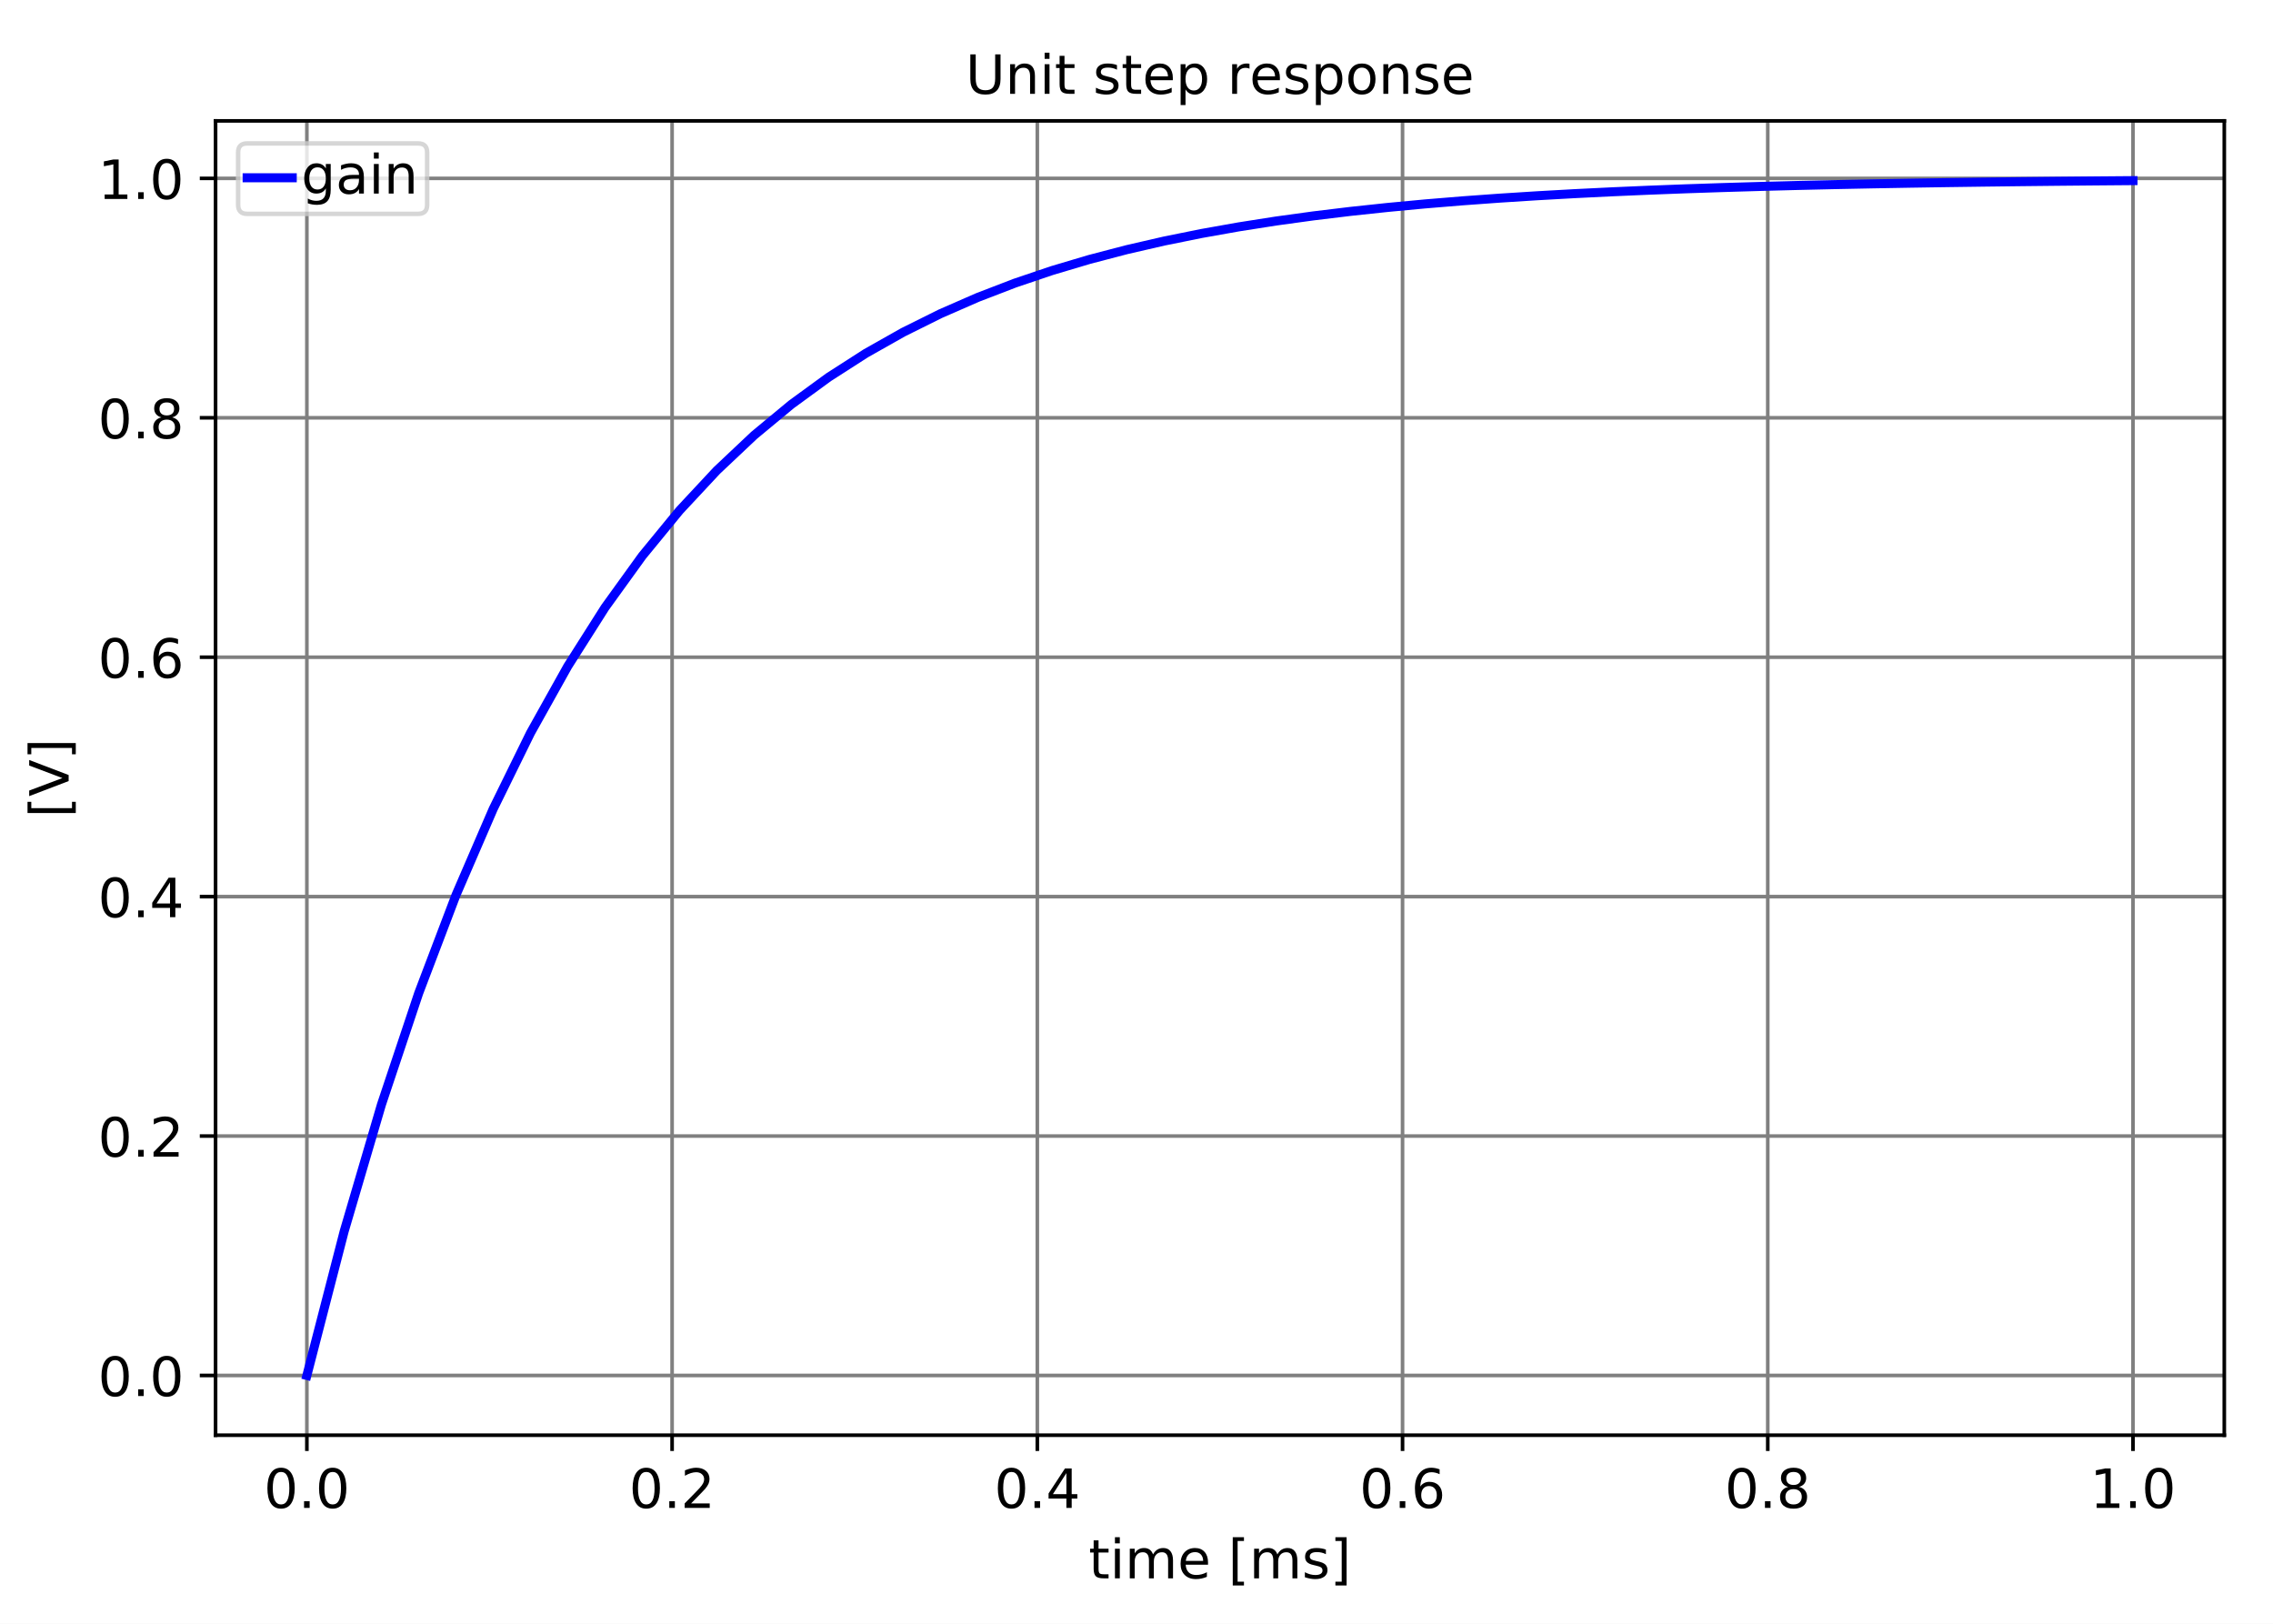
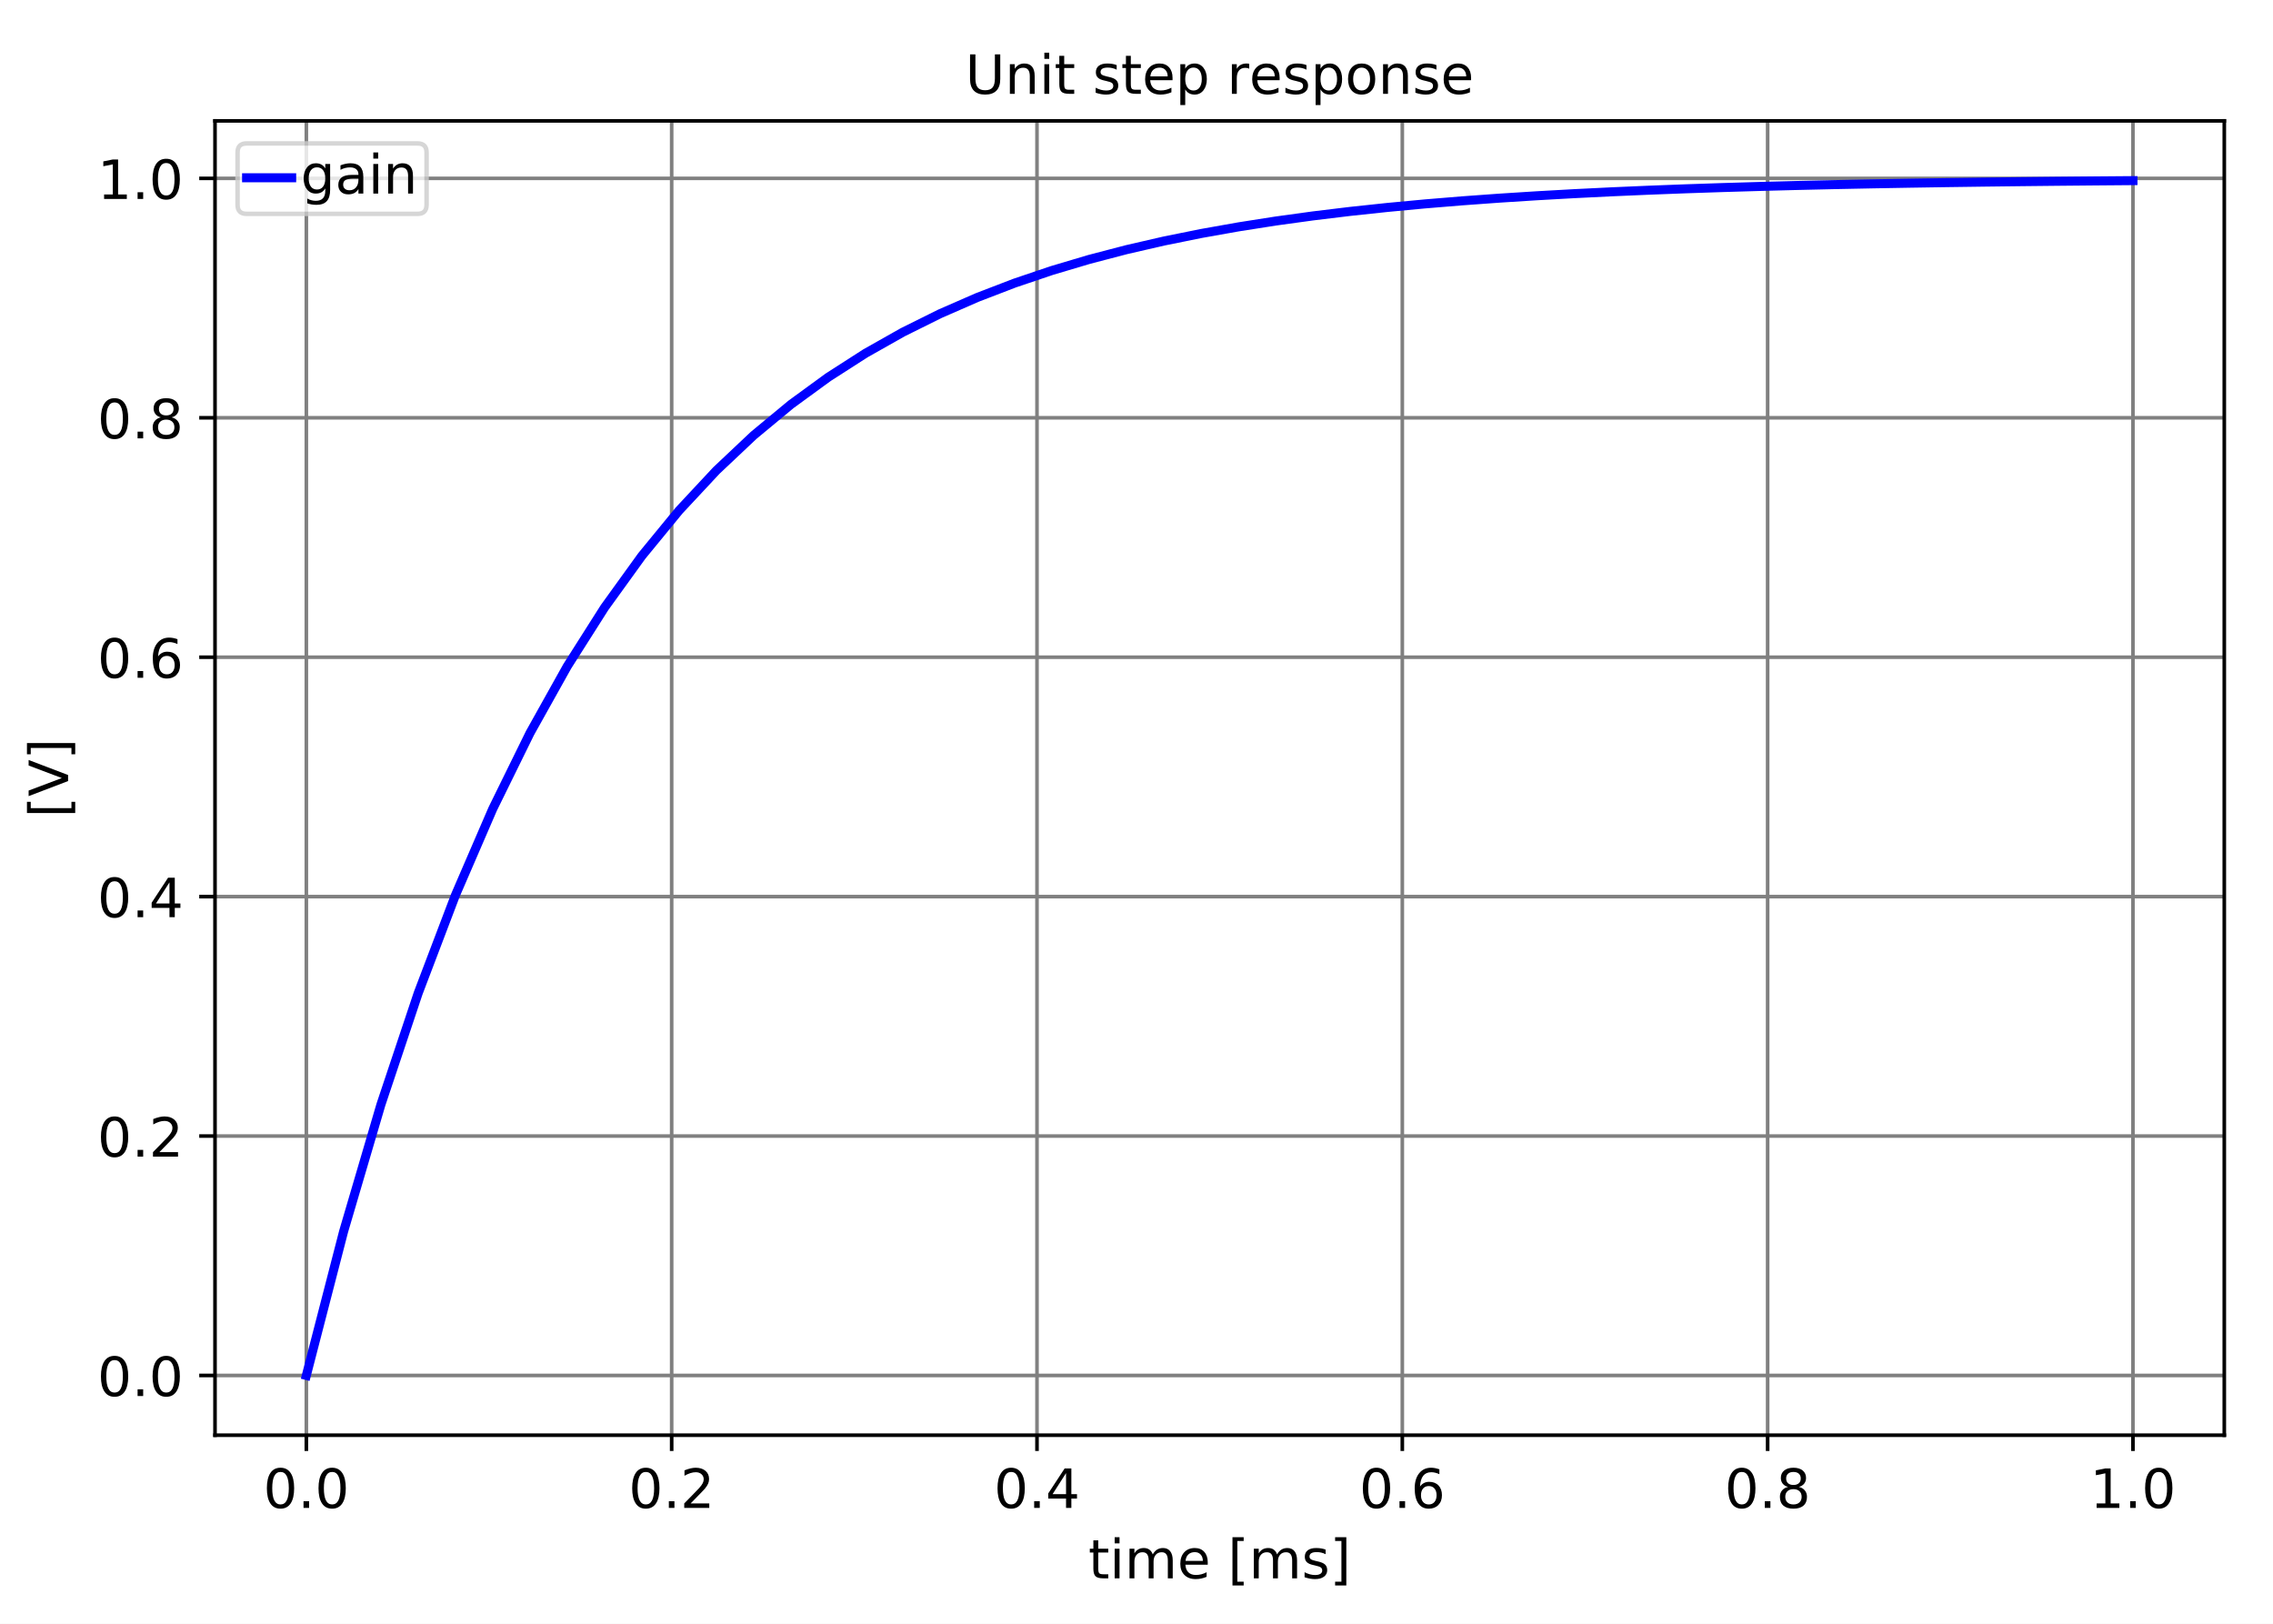
<svg xmlns="http://www.w3.org/2000/svg" xmlns:xlink="http://www.w3.org/1999/xlink" height="360pt" version="1.1" viewBox="0 0 504 360" width="504pt">
  <defs>
    <style type="text/css">
*{stroke-linecap:butt;stroke-linejoin:round;}
  </style>
  </defs>
  <g id="figure_1">
    <g id="patch_1">
      <path d="M 0 360  L 504 360  L 504 0  L 0 0  z " style="fill:#ffffff;" />
    </g>
    <g id="axes_1">
      <g id="patch_2">
-         <path d="M 47.8 318.2  L 493.2 318.2  L 493.2 26.8  L 47.8 26.8  z " style="fill:#ffffff;" />
+         <path d="M 47.675 318.2  L 493.2 318.2  L 493.2 26.8  L 47.675 26.8  z " style="fill:#ffffff;" />
      </g>
      <g id="matplotlib.axis_1">
        <g id="xtick_1">
          <g id="line2d_1">
-             <path clip-path="url(#p0abe7f512f)" d="M 68.045 318.2  L 68.045 26.8  " style="fill:none;stroke:#808080;stroke-linecap:square;stroke-width:0.8;" />
+             <path clip-path="url(#p26f7f54c4f)" d="M 67.926 318.2  L 67.926 26.8  " style="fill:none;stroke:#808080;stroke-linecap:square;stroke-width:0.8;" />
          </g>
          <g id="line2d_2">
            <defs>
-               <path d="M 0 0  L 0 3.5  " id="me49663425c" style="stroke:#000000;stroke-width:0.8;" />
-             </defs>
-             <g>
-               <use style="stroke:#000000;stroke-width:0.8;" x="68.045" xlink:href="#me49663425c" y="318.2" />
+               <path d="M 0 0  L 0 3.5  " id="m2fff93e4f3" style="stroke:#000000;stroke-width:0.8;" />
+             </defs>
+             <g>
+               <use style="stroke:#000000;stroke-width:0.8;" x="67.926" xlink:href="#m2fff93e4f3" y="318.2" />
            </g>
          </g>
          <g id="text_1">
            <defs>
              <path d="M 31.781 66.406  Q 24.172 66.406 20.328 58.906  Q 16.5 51.422 16.5 36.375  Q 16.5 21.391 20.328 13.891  Q 24.172 6.391 31.781 6.391  Q 39.453 6.391 43.281 13.891  Q 47.125 21.391 47.125 36.375  Q 47.125 51.422 43.281 58.906  Q 39.453 66.406 31.781 66.406  z M 31.781 74.219  Q 44.047 74.219 50.516 64.516  Q 56.984 54.828 56.984 36.375  Q 56.984 17.969 50.516 8.266  Q 44.047 -1.422 31.781 -1.422  Q 19.531 -1.422 13.062 8.266  Q 6.594 17.969 6.594 36.375  Q 6.594 54.828 13.062 64.516  Q 19.531 74.219 31.781 74.219  z " id="DejaVuSans-48" />
              <path d="M 10.688 12.406  L 21 12.406  L 21 0  L 10.688 0  z " id="DejaVuSans-46" />
            </defs>
-             <g transform="translate(58.50358 334.3181)scale(0.12 -0.12)">
+             <g transform="translate(58.38426 334.3181)scale(0.12 -0.12)">
              <use xlink:href="#DejaVuSans-48" />
              <use x="63.623" xlink:href="#DejaVuSans-46" />
              <use x="95.41" xlink:href="#DejaVuSans-48" />
            </g>
          </g>
        </g>
        <g id="xtick_2">
          <g id="line2d_3">
-             <path clip-path="url(#p0abe7f512f)" d="M 149.027 318.2  L 149.027 26.8  " style="fill:none;stroke:#808080;stroke-linecap:square;stroke-width:0.8;" />
+             <path clip-path="url(#p26f7f54c4f)" d="M 148.931 318.2  L 148.931 26.8  " style="fill:none;stroke:#808080;stroke-linecap:square;stroke-width:0.8;" />
          </g>
          <g id="line2d_4">
            <g>
-               <use style="stroke:#000000;stroke-width:0.8;" x="149.027" xlink:href="#me49663425c" y="318.2" />
+               <use style="stroke:#000000;stroke-width:0.8;" x="148.931" xlink:href="#m2fff93e4f3" y="318.2" />
            </g>
          </g>
          <g id="text_2">
            <defs>
              <path d="M 19.188 8.297  L 53.609 8.297  L 53.609 0  L 7.328 0  L 7.328 8.297  Q 12.938 14.109 22.625 23.891  Q 32.328 33.688 34.812 36.531  Q 39.547 41.844 41.422 45.531  Q 43.312 49.219 43.312 52.781  Q 43.312 58.594 39.234 62.25  Q 35.156 65.922 28.609 65.922  Q 23.969 65.922 18.812 64.312  Q 13.672 62.703 7.812 59.422  L 7.812 69.391  Q 13.766 71.781 18.938 73  Q 24.125 74.219 28.422 74.219  Q 39.75 74.219 46.484 68.547  Q 53.219 62.891 53.219 53.422  Q 53.219 48.922 51.531 44.891  Q 49.859 40.875 45.406 35.406  Q 44.188 33.984 37.641 27.219  Q 31.109 20.453 19.188 8.297  z " id="DejaVuSans-50" />
            </defs>
-             <g transform="translate(139.4854 334.3181)scale(0.12 -0.12)">
+             <g transform="translate(139.3888 334.3181)scale(0.12 -0.12)">
              <use xlink:href="#DejaVuSans-48" />
              <use x="63.623" xlink:href="#DejaVuSans-46" />
              <use x="95.41" xlink:href="#DejaVuSans-50" />
            </g>
          </g>
        </g>
        <g id="xtick_3">
          <g id="line2d_5">
-             <path clip-path="url(#p0abe7f512f)" d="M 230.009 318.2  L 230.009 26.8  " style="fill:none;stroke:#808080;stroke-linecap:square;stroke-width:0.8;" />
+             <path clip-path="url(#p26f7f54c4f)" d="M 229.935 318.2  L 229.935 26.8  " style="fill:none;stroke:#808080;stroke-linecap:square;stroke-width:0.8;" />
          </g>
          <g id="line2d_6">
            <g>
-               <use style="stroke:#000000;stroke-width:0.8;" x="230.009" xlink:href="#me49663425c" y="318.2" />
+               <use style="stroke:#000000;stroke-width:0.8;" x="229.935" xlink:href="#m2fff93e4f3" y="318.2" />
            </g>
          </g>
          <g id="text_3">
            <defs>
              <path d="M 37.797 64.312  L 12.891 25.391  L 37.797 25.391  z M 35.203 72.906  L 47.609 72.906  L 47.609 25.391  L 58.016 25.391  L 58.016 17.188  L 47.609 17.188  L 47.609 0  L 37.797 0  L 37.797 17.188  L 4.891 17.188  L 4.891 26.703  z " id="DejaVuSans-52" />
            </defs>
-             <g transform="translate(220.4672 334.3181)scale(0.12 -0.12)">
+             <g transform="translate(220.3934 334.3181)scale(0.12 -0.12)">
              <use xlink:href="#DejaVuSans-48" />
              <use x="63.623" xlink:href="#DejaVuSans-46" />
              <use x="95.41" xlink:href="#DejaVuSans-52" />
            </g>
          </g>
        </g>
        <g id="xtick_4">
          <g id="line2d_7">
-             <path clip-path="url(#p0abe7f512f)" d="M 310.991 318.2  L 310.991 26.8  " style="fill:none;stroke:#808080;stroke-linecap:square;stroke-width:0.8;" />
+             <path clip-path="url(#p26f7f54c4f)" d="M 310.94 318.2  L 310.94 26.8  " style="fill:none;stroke:#808080;stroke-linecap:square;stroke-width:0.8;" />
          </g>
          <g id="line2d_8">
            <g>
-               <use style="stroke:#000000;stroke-width:0.8;" x="310.991" xlink:href="#me49663425c" y="318.2" />
+               <use style="stroke:#000000;stroke-width:0.8;" x="310.94" xlink:href="#m2fff93e4f3" y="318.2" />
            </g>
          </g>
          <g id="text_4">
            <defs>
              <path d="M 33.016 40.375  Q 26.375 40.375 22.484 35.828  Q 18.609 31.297 18.609 23.391  Q 18.609 15.531 22.484 10.953  Q 26.375 6.391 33.016 6.391  Q 39.656 6.391 43.531 10.953  Q 47.406 15.531 47.406 23.391  Q 47.406 31.297 43.531 35.828  Q 39.656 40.375 33.016 40.375  z M 52.594 71.297  L 52.594 62.312  Q 48.875 64.062 45.094 64.984  Q 41.312 65.922 37.594 65.922  Q 27.828 65.922 22.672 59.328  Q 17.531 52.734 16.797 39.406  Q 19.672 43.656 24.016 45.922  Q 28.375 48.188 33.594 48.188  Q 44.578 48.188 50.953 41.516  Q 57.328 34.859 57.328 23.391  Q 57.328 12.156 50.688 5.359  Q 44.047 -1.422 33.016 -1.422  Q 20.359 -1.422 13.672 8.266  Q 6.984 17.969 6.984 36.375  Q 6.984 53.656 15.188 63.938  Q 23.391 74.219 37.203 74.219  Q 40.922 74.219 44.703 73.484  Q 48.484 72.75 52.594 71.297  z " id="DejaVuSans-54" />
            </defs>
-             <g transform="translate(301.449 334.3181)scale(0.12 -0.12)">
+             <g transform="translate(301.3979 334.3181)scale(0.12 -0.12)">
              <use xlink:href="#DejaVuSans-48" />
              <use x="63.623" xlink:href="#DejaVuSans-46" />
              <use x="95.41" xlink:href="#DejaVuSans-54" />
            </g>
          </g>
        </g>
        <g id="xtick_5">
          <g id="line2d_9">
-             <path clip-path="url(#p0abe7f512f)" d="M 391.973 318.2  L 391.973 26.8  " style="fill:none;stroke:#808080;stroke-linecap:square;stroke-width:0.8;" />
+             <path clip-path="url(#p26f7f54c4f)" d="M 391.944 318.2  L 391.944 26.8  " style="fill:none;stroke:#808080;stroke-linecap:square;stroke-width:0.8;" />
          </g>
          <g id="line2d_10">
            <g>
-               <use style="stroke:#000000;stroke-width:0.8;" x="391.973" xlink:href="#me49663425c" y="318.2" />
+               <use style="stroke:#000000;stroke-width:0.8;" x="391.944" xlink:href="#m2fff93e4f3" y="318.2" />
            </g>
          </g>
          <g id="text_5">
            <defs>
              <path d="M 31.781 34.625  Q 24.75 34.625 20.719 30.859  Q 16.703 27.094 16.703 20.516  Q 16.703 13.922 20.719 10.156  Q 24.75 6.391 31.781 6.391  Q 38.812 6.391 42.859 10.172  Q 46.922 13.969 46.922 20.516  Q 46.922 27.094 42.891 30.859  Q 38.875 34.625 31.781 34.625  z M 21.922 38.812  Q 15.578 40.375 12.031 44.719  Q 8.5 49.078 8.5 55.328  Q 8.5 64.062 14.719 69.141  Q 20.953 74.219 31.781 74.219  Q 42.672 74.219 48.875 69.141  Q 55.078 64.062 55.078 55.328  Q 55.078 49.078 51.531 44.719  Q 48 40.375 41.703 38.812  Q 48.828 37.156 52.797 32.312  Q 56.781 27.484 56.781 20.516  Q 56.781 9.906 50.312 4.234  Q 43.844 -1.422 31.781 -1.422  Q 19.734 -1.422 13.25 4.234  Q 6.781 9.906 6.781 20.516  Q 6.781 27.484 10.781 32.312  Q 14.797 37.156 21.922 38.812  z M 18.312 54.391  Q 18.312 48.734 21.844 45.562  Q 25.391 42.391 31.781 42.391  Q 38.141 42.391 41.719 45.562  Q 45.312 48.734 45.312 54.391  Q 45.312 60.062 41.719 63.234  Q 38.141 66.406 31.781 66.406  Q 25.391 66.406 21.844 63.234  Q 18.312 60.062 18.312 54.391  z " id="DejaVuSans-56" />
            </defs>
-             <g transform="translate(382.4309 334.3181)scale(0.12 -0.12)">
+             <g transform="translate(382.4024 334.3181)scale(0.12 -0.12)">
              <use xlink:href="#DejaVuSans-48" />
              <use x="63.623" xlink:href="#DejaVuSans-46" />
              <use x="95.41" xlink:href="#DejaVuSans-56" />
            </g>
          </g>
        </g>
        <g id="xtick_6">
          <g id="line2d_11">
-             <path clip-path="url(#p0abe7f512f)" d="M 472.955 318.2  L 472.955 26.8  " style="fill:none;stroke:#808080;stroke-linecap:square;stroke-width:0.8;" />
+             <path clip-path="url(#p26f7f54c4f)" d="M 472.949 318.2  L 472.949 26.8  " style="fill:none;stroke:#808080;stroke-linecap:square;stroke-width:0.8;" />
          </g>
          <g id="line2d_12">
            <g>
-               <use style="stroke:#000000;stroke-width:0.8;" x="472.955" xlink:href="#me49663425c" y="318.2" />
+               <use style="stroke:#000000;stroke-width:0.8;" x="472.949" xlink:href="#m2fff93e4f3" y="318.2" />
            </g>
          </g>
          <g id="text_6">
            <defs>
              <path d="M 12.406 8.297  L 28.516 8.297  L 28.516 63.922  L 10.984 60.406  L 10.984 69.391  L 28.422 72.906  L 38.281 72.906  L 38.281 8.297  L 54.391 8.297  L 54.391 0  L 12.406 0  z " id="DejaVuSans-49" />
            </defs>
-             <g transform="translate(463.4127 334.3181)scale(0.12 -0.12)">
+             <g transform="translate(463.407 334.3181)scale(0.12 -0.12)">
              <use xlink:href="#DejaVuSans-49" />
              <use x="63.623" xlink:href="#DejaVuSans-46" />
              <use x="95.41" xlink:href="#DejaVuSans-48" />
            </g>
          </g>
        </g>
        <g id="text_7">
          <defs>
            <path d="M 18.312 70.219  L 18.312 54.688  L 36.812 54.688  L 36.812 47.703  L 18.312 47.703  L 18.312 18.016  Q 18.312 11.328 20.141 9.422  Q 21.969 7.516 27.594 7.516  L 36.812 7.516  L 36.812 0  L 27.594 0  Q 17.188 0 13.234 3.875  Q 9.281 7.766 9.281 18.016  L 9.281 47.703  L 2.688 47.703  L 2.688 54.688  L 9.281 54.688  L 9.281 70.219  z " id="DejaVuSans-116" />
            <path d="M 9.422 54.688  L 18.406 54.688  L 18.406 0  L 9.422 0  z M 9.422 75.984  L 18.406 75.984  L 18.406 64.594  L 9.422 64.594  z " id="DejaVuSans-105" />
            <path d="M 52 44.188  Q 55.375 50.25 60.062 53.125  Q 64.75 56 71.094 56  Q 79.641 56 84.281 50.016  Q 88.922 44.047 88.922 33.016  L 88.922 0  L 79.891 0  L 79.891 32.719  Q 79.891 40.578 77.094 44.375  Q 74.312 48.188 68.609 48.188  Q 61.625 48.188 57.562 43.547  Q 53.516 38.922 53.516 30.906  L 53.516 0  L 44.484 0  L 44.484 32.719  Q 44.484 40.625 41.703 44.406  Q 38.922 48.188 33.109 48.188  Q 26.219 48.188 22.156 43.531  Q 18.109 38.875 18.109 30.906  L 18.109 0  L 9.078 0  L 9.078 54.688  L 18.109 54.688  L 18.109 46.188  Q 21.188 51.219 25.484 53.609  Q 29.781 56 35.688 56  Q 41.656 56 45.828 52.969  Q 50 49.953 52 44.188  z " id="DejaVuSans-109" />
            <path d="M 56.203 29.594  L 56.203 25.203  L 14.891 25.203  Q 15.484 15.922 20.484 11.062  Q 25.484 6.203 34.422 6.203  Q 39.594 6.203 44.453 7.469  Q 49.312 8.734 54.109 11.281  L 54.109 2.781  Q 49.266 0.734 44.188 -0.344  Q 39.109 -1.422 33.891 -1.422  Q 20.797 -1.422 13.156 6.188  Q 5.516 13.812 5.516 26.812  Q 5.516 40.234 12.766 48.109  Q 20.016 56 32.328 56  Q 43.359 56 49.781 48.891  Q 56.203 41.797 56.203 29.594  z M 47.219 32.234  Q 47.125 39.594 43.094 43.984  Q 39.062 48.391 32.422 48.391  Q 24.906 48.391 20.391 44.141  Q 15.875 39.891 15.188 32.172  z " id="DejaVuSans-101" />
            <path id="DejaVuSans-32" />
            <path d="M 8.594 75.984  L 29.297 75.984  L 29.297 69  L 17.578 69  L 17.578 -6.203  L 29.297 -6.203  L 29.297 -13.188  L 8.594 -13.188  z " id="DejaVuSans-91" />
            <path d="M 44.281 53.078  L 44.281 44.578  Q 40.484 46.531 36.375 47.5  Q 32.281 48.484 27.875 48.484  Q 21.188 48.484 17.844 46.438  Q 14.5 44.391 14.5 40.281  Q 14.5 37.156 16.891 35.375  Q 19.281 33.594 26.516 31.984  L 29.594 31.297  Q 39.156 29.25 43.188 25.516  Q 47.219 21.781 47.219 15.094  Q 47.219 7.469 41.188 3.016  Q 35.156 -1.422 24.609 -1.422  Q 20.219 -1.422 15.453 -0.562  Q 10.688 0.297 5.422 2  L 5.422 11.281  Q 10.406 8.688 15.234 7.391  Q 20.062 6.109 24.812 6.109  Q 31.156 6.109 34.562 8.281  Q 37.984 10.453 37.984 14.406  Q 37.984 18.062 35.516 20.016  Q 33.062 21.969 24.703 23.781  L 21.578 24.516  Q 13.234 26.266 9.516 29.906  Q 5.812 33.547 5.812 39.891  Q 5.812 47.609 11.281 51.797  Q 16.75 56 26.812 56  Q 31.781 56 36.172 55.266  Q 40.578 54.547 44.281 53.078  z " id="DejaVuSans-115" />
            <path d="M 30.422 75.984  L 30.422 -13.188  L 9.719 -13.188  L 9.719 -6.203  L 21.391 -6.203  L 21.391 69  L 9.719 69  L 9.719 75.984  z " id="DejaVuSans-93" />
          </defs>
-           <g transform="translate(241.3859 349.9319)scale(0.12 -0.12)">
+           <g transform="translate(241.3234 349.9319)scale(0.12 -0.12)">
            <use xlink:href="#DejaVuSans-116" />
            <use x="39.209" xlink:href="#DejaVuSans-105" />
            <use x="66.992" xlink:href="#DejaVuSans-109" />
            <use x="164.404" xlink:href="#DejaVuSans-101" />
            <use x="225.928" xlink:href="#DejaVuSans-32" />
            <use x="257.715" xlink:href="#DejaVuSans-91" />
            <use x="296.729" xlink:href="#DejaVuSans-109" />
            <use x="394.141" xlink:href="#DejaVuSans-115" />
            <use x="446.24" xlink:href="#DejaVuSans-93" />
          </g>
        </g>
      </g>
      <g id="matplotlib.axis_2">
        <g id="ytick_1">
          <g id="line2d_13">
-             <path clip-path="url(#p0abe7f512f)" d="M 47.8 304.955  L 493.2 304.955  " style="fill:none;stroke:#808080;stroke-linecap:square;stroke-width:0.8;" />
+             <path clip-path="url(#p26f7f54c4f)" d="M 47.675 304.955  L 493.2 304.955  " style="fill:none;stroke:#808080;stroke-linecap:square;stroke-width:0.8;" />
          </g>
          <g id="line2d_14">
            <defs>
-               <path d="M 0 0  L -3.5 0  " id="me220c24464" style="stroke:#000000;stroke-width:0.8;" />
-             </defs>
-             <g>
-               <use style="stroke:#000000;stroke-width:0.8;" x="47.8" xlink:href="#me220c24464" y="304.955" />
+               <path d="M 0 0  L -3.5 0  " id="me42f21f118" style="stroke:#000000;stroke-width:0.8;" />
+             </defs>
+             <g>
+               <use style="stroke:#000000;stroke-width:0.8;" x="47.675" xlink:href="#me42f21f118" y="304.955" />
            </g>
          </g>
          <g id="text_8">
-             <g transform="translate(21.71625 309.5136)scale(0.12 -0.12)">
+             <g transform="translate(21.59125 309.5136)scale(0.12 -0.12)">
              <use xlink:href="#DejaVuSans-48" />
              <use x="63.623" xlink:href="#DejaVuSans-46" />
              <use x="95.41" xlink:href="#DejaVuSans-48" />
            </g>
          </g>
        </g>
        <g id="ytick_2">
          <g id="line2d_15">
-             <path clip-path="url(#p0abe7f512f)" d="M 47.8 251.874  L 493.2 251.874  " style="fill:none;stroke:#808080;stroke-linecap:square;stroke-width:0.8;" />
+             <path clip-path="url(#p26f7f54c4f)" d="M 47.675 251.874  L 493.2 251.874  " style="fill:none;stroke:#808080;stroke-linecap:square;stroke-width:0.8;" />
          </g>
          <g id="line2d_16">
            <g>
-               <use style="stroke:#000000;stroke-width:0.8;" x="47.8" xlink:href="#me220c24464" y="251.874" />
+               <use style="stroke:#000000;stroke-width:0.8;" x="47.675" xlink:href="#me42f21f118" y="251.874" />
            </g>
          </g>
          <g id="text_9">
-             <g transform="translate(21.71625 256.4327)scale(0.12 -0.12)">
+             <g transform="translate(21.59125 256.4327)scale(0.12 -0.12)">
              <use xlink:href="#DejaVuSans-48" />
              <use x="63.623" xlink:href="#DejaVuSans-46" />
              <use x="95.41" xlink:href="#DejaVuSans-50" />
            </g>
          </g>
        </g>
        <g id="ytick_3">
          <g id="line2d_17">
-             <path clip-path="url(#p0abe7f512f)" d="M 47.8 198.793  L 493.2 198.793  " style="fill:none;stroke:#808080;stroke-linecap:square;stroke-width:0.8;" />
+             <path clip-path="url(#p26f7f54c4f)" d="M 47.675 198.793  L 493.2 198.793  " style="fill:none;stroke:#808080;stroke-linecap:square;stroke-width:0.8;" />
          </g>
          <g id="line2d_18">
            <g>
-               <use style="stroke:#000000;stroke-width:0.8;" x="47.8" xlink:href="#me220c24464" y="198.793" />
+               <use style="stroke:#000000;stroke-width:0.8;" x="47.675" xlink:href="#me42f21f118" y="198.793" />
            </g>
          </g>
          <g id="text_10">
-             <g transform="translate(21.71625 203.3517)scale(0.12 -0.12)">
+             <g transform="translate(21.59125 203.3517)scale(0.12 -0.12)">
              <use xlink:href="#DejaVuSans-48" />
              <use x="63.623" xlink:href="#DejaVuSans-46" />
              <use x="95.41" xlink:href="#DejaVuSans-52" />
            </g>
          </g>
        </g>
        <g id="ytick_4">
          <g id="line2d_19">
-             <path clip-path="url(#p0abe7f512f)" d="M 47.8 145.712  L 493.2 145.712  " style="fill:none;stroke:#808080;stroke-linecap:square;stroke-width:0.8;" />
+             <path clip-path="url(#p26f7f54c4f)" d="M 47.675 145.712  L 493.2 145.712  " style="fill:none;stroke:#808080;stroke-linecap:square;stroke-width:0.8;" />
          </g>
          <g id="line2d_20">
            <g>
-               <use style="stroke:#000000;stroke-width:0.8;" x="47.8" xlink:href="#me220c24464" y="145.712" />
+               <use style="stroke:#000000;stroke-width:0.8;" x="47.675" xlink:href="#me42f21f118" y="145.712" />
            </g>
          </g>
          <g id="text_11">
-             <g transform="translate(21.71625 150.2708)scale(0.12 -0.12)">
+             <g transform="translate(21.59125 150.2708)scale(0.12 -0.12)">
              <use xlink:href="#DejaVuSans-48" />
              <use x="63.623" xlink:href="#DejaVuSans-46" />
              <use x="95.41" xlink:href="#DejaVuSans-54" />
            </g>
          </g>
        </g>
        <g id="ytick_5">
          <g id="line2d_21">
-             <path clip-path="url(#p0abe7f512f)" d="M 47.8 92.631  L 493.2 92.631  " style="fill:none;stroke:#808080;stroke-linecap:square;stroke-width:0.8;" />
+             <path clip-path="url(#p26f7f54c4f)" d="M 47.675 92.631  L 493.2 92.631  " style="fill:none;stroke:#808080;stroke-linecap:square;stroke-width:0.8;" />
          </g>
          <g id="line2d_22">
            <g>
-               <use style="stroke:#000000;stroke-width:0.8;" x="47.8" xlink:href="#me220c24464" y="92.631" />
+               <use style="stroke:#000000;stroke-width:0.8;" x="47.675" xlink:href="#me42f21f118" y="92.631" />
            </g>
          </g>
          <g id="text_12">
-             <g transform="translate(21.71625 97.18983)scale(0.12 -0.12)">
+             <g transform="translate(21.59125 97.18983)scale(0.12 -0.12)">
              <use xlink:href="#DejaVuSans-48" />
              <use x="63.623" xlink:href="#DejaVuSans-46" />
              <use x="95.41" xlink:href="#DejaVuSans-56" />
            </g>
          </g>
        </g>
        <g id="ytick_6">
          <g id="line2d_23">
-             <path clip-path="url(#p0abe7f512f)" d="M 47.8 39.55  L 493.2 39.55  " style="fill:none;stroke:#808080;stroke-linecap:square;stroke-width:0.8;" />
+             <path clip-path="url(#p26f7f54c4f)" d="M 47.675 39.55  L 493.2 39.55  " style="fill:none;stroke:#808080;stroke-linecap:square;stroke-width:0.8;" />
          </g>
          <g id="line2d_24">
            <g>
-               <use style="stroke:#000000;stroke-width:0.8;" x="47.8" xlink:href="#me220c24464" y="39.55" />
+               <use style="stroke:#000000;stroke-width:0.8;" x="47.675" xlink:href="#me42f21f118" y="39.55" />
            </g>
          </g>
          <g id="text_13">
-             <g transform="translate(21.71625 44.10889)scale(0.12 -0.12)">
+             <g transform="translate(21.59125 44.10889)scale(0.12 -0.12)">
              <use xlink:href="#DejaVuSans-49" />
              <use x="63.623" xlink:href="#DejaVuSans-46" />
              <use x="95.41" xlink:href="#DejaVuSans-48" />
            </g>
          </g>
        </g>
        <g id="text_14">
          <defs>
            <path d="M 28.609 0  L 0.781 72.906  L 11.078 72.906  L 34.188 11.531  L 57.328 72.906  L 67.578 72.906  L 39.797 0  z " id="DejaVuSans-86" />
          </defs>
-           <g transform="translate(15.22063 181.2862)rotate(-90)scale(0.12 -0.12)">
+           <g transform="translate(15.09563 181.2862)rotate(-90)scale(0.12 -0.12)">
            <use xlink:href="#DejaVuSans-91" />
            <use x="39.014" xlink:href="#DejaVuSans-86" />
            <use x="107.422" xlink:href="#DejaVuSans-93" />
          </g>
        </g>
      </g>
      <g id="line2d_25">
-         <path clip-path="url(#p0abe7f512f)" d="M 68.045 304.955  L 76.309 273.014  L 84.572 244.917  L 92.836 220.202  L 101.099 198.461  L 109.363 179.336  L 117.626 162.513  L 125.89 147.715  L 134.153 134.697  L 142.417 123.247  L 150.68 113.174  L 158.943 104.314  L 167.207 96.519  L 175.47 89.663  L 183.734 83.632  L 191.997 78.327  L 200.261 73.66  L 208.524 69.555  L 216.788 65.944  L 225.051 62.768  L 233.314 59.973  L 241.578 57.515  L 249.841 55.353  L 258.105 53.451  L 266.368 51.778  L 274.632 50.307  L 282.895 49.012  L 291.159 47.873  L 299.422 46.872  L 307.686 45.991  L 315.949 45.215  L 324.212 44.534  L 332.476 43.934  L 340.739 43.406  L 349.003 42.942  L 357.266 42.534  L 365.53 42.175  L 373.793 41.859  L 382.057 41.581  L 390.32 41.336  L 398.583 41.121  L 406.847 40.932  L 415.11 40.766  L 423.374 40.62  L 431.637 40.491  L 439.901 40.378  L 448.164 40.278  L 456.428 40.19  L 464.691 40.113  L 472.955 40.045  " style="fill:none;stroke:#0000ff;stroke-linecap:square;stroke-width:2;" />
+         <path clip-path="url(#p26f7f54c4f)" d="M 67.926 304.955  L 76.192 273.014  L 84.458 244.917  L 92.723 220.202  L 100.989 198.461  L 109.255 179.336  L 117.521 162.513  L 125.787 147.715  L 134.052 134.697  L 142.318 123.247  L 150.584 113.174  L 158.85 104.314  L 167.115 96.519  L 175.381 89.663  L 183.647 83.632  L 191.913 78.327  L 200.178 73.66  L 208.444 69.555  L 216.71 65.944  L 224.976 62.768  L 233.242 59.973  L 241.507 57.515  L 249.773 55.353  L 258.039 53.451  L 266.305 51.778  L 274.57 50.307  L 282.836 49.012  L 291.102 47.873  L 299.368 46.872  L 307.633 45.991  L 315.899 45.215  L 324.165 44.534  L 332.431 43.934  L 340.697 43.406  L 348.962 42.942  L 357.228 42.534  L 365.494 42.175  L 373.76 41.859  L 382.025 41.581  L 390.291 41.336  L 398.557 41.121  L 406.823 40.932  L 415.088 40.766  L 423.354 40.62  L 431.62 40.491  L 439.886 40.378  L 448.152 40.278  L 456.417 40.19  L 464.683 40.113  L 472.949 40.045  " style="fill:none;stroke:#0000ff;stroke-linecap:square;stroke-width:2;" />
      </g>
      <g id="patch_3">
-         <path d="M 47.8 318.2  L 47.8 26.8  " style="fill:none;stroke:#000000;stroke-linecap:square;stroke-linejoin:miter;stroke-width:0.8;" />
+         <path d="M 47.675 318.2  L 47.675 26.8  " style="fill:none;stroke:#000000;stroke-linecap:square;stroke-linejoin:miter;stroke-width:0.8;" />
      </g>
      <g id="patch_4">
        <path d="M 493.2 318.2  L 493.2 26.8  " style="fill:none;stroke:#000000;stroke-linecap:square;stroke-linejoin:miter;stroke-width:0.8;" />
      </g>
      <g id="patch_5">
-         <path d="M 47.8 318.2  L 493.2 318.2  " style="fill:none;stroke:#000000;stroke-linecap:square;stroke-linejoin:miter;stroke-width:0.8;" />
+         <path d="M 47.675 318.2  L 493.2 318.2  " style="fill:none;stroke:#000000;stroke-linecap:square;stroke-linejoin:miter;stroke-width:0.8;" />
      </g>
      <g id="patch_6">
-         <path d="M 47.8 26.8  L 493.2 26.8  " style="fill:none;stroke:#000000;stroke-linecap:square;stroke-linejoin:miter;stroke-width:0.8;" />
+         <path d="M 47.675 26.8  L 493.2 26.8  " style="fill:none;stroke:#000000;stroke-linecap:square;stroke-linejoin:miter;stroke-width:0.8;" />
      </g>
      <g id="text_15">
        <defs>
          <path d="M 8.688 72.906  L 18.609 72.906  L 18.609 28.609  Q 18.609 16.891 22.844 11.734  Q 27.094 6.594 36.625 6.594  Q 46.094 6.594 50.344 11.734  Q 54.594 16.891 54.594 28.609  L 54.594 72.906  L 64.5 72.906  L 64.5 27.391  Q 64.5 13.141 57.438 5.859  Q 50.391 -1.422 36.625 -1.422  Q 22.797 -1.422 15.734 5.859  Q 8.688 13.141 8.688 27.391  z " id="DejaVuSans-85" />
          <path d="M 54.891 33.016  L 54.891 0  L 45.906 0  L 45.906 32.719  Q 45.906 40.484 42.875 44.328  Q 39.844 48.188 33.797 48.188  Q 26.516 48.188 22.312 43.547  Q 18.109 38.922 18.109 30.906  L 18.109 0  L 9.078 0  L 9.078 54.688  L 18.109 54.688  L 18.109 46.188  Q 21.344 51.125 25.703 53.562  Q 30.078 56 35.797 56  Q 45.219 56 50.047 50.172  Q 54.891 44.344 54.891 33.016  z " id="DejaVuSans-110" />
          <path d="M 18.109 8.203  L 18.109 -20.797  L 9.078 -20.797  L 9.078 54.688  L 18.109 54.688  L 18.109 46.391  Q 20.953 51.266 25.266 53.625  Q 29.594 56 35.594 56  Q 45.562 56 51.781 48.094  Q 58.016 40.188 58.016 27.297  Q 58.016 14.406 51.781 6.484  Q 45.562 -1.422 35.594 -1.422  Q 29.594 -1.422 25.266 0.953  Q 20.953 3.328 18.109 8.203  z M 48.688 27.297  Q 48.688 37.203 44.609 42.844  Q 40.531 48.484 33.406 48.484  Q 26.266 48.484 22.188 42.844  Q 18.109 37.203 18.109 27.297  Q 18.109 17.391 22.188 11.75  Q 26.266 6.109 33.406 6.109  Q 40.531 6.109 44.609 11.75  Q 48.688 17.391 48.688 27.297  z " id="DejaVuSans-112" />
          <path d="M 41.109 46.297  Q 39.594 47.172 37.812 47.578  Q 36.031 48 33.891 48  Q 26.266 48 22.188 43.047  Q 18.109 38.094 18.109 28.812  L 18.109 0  L 9.078 0  L 9.078 54.688  L 18.109 54.688  L 18.109 46.188  Q 20.953 51.172 25.484 53.578  Q 30.031 56 36.531 56  Q 37.453 56 38.578 55.875  Q 39.703 55.766 41.062 55.516  z " id="DejaVuSans-114" />
          <path d="M 30.609 48.391  Q 23.391 48.391 19.188 42.75  Q 14.984 37.109 14.984 27.297  Q 14.984 17.484 19.156 11.844  Q 23.344 6.203 30.609 6.203  Q 37.797 6.203 41.984 11.859  Q 46.188 17.531 46.188 27.297  Q 46.188 37.016 41.984 42.703  Q 37.797 48.391 30.609 48.391  z M 30.609 56  Q 42.328 56 49.016 48.375  Q 55.719 40.766 55.719 27.297  Q 55.719 13.875 49.016 6.219  Q 42.328 -1.422 30.609 -1.422  Q 18.844 -1.422 12.172 6.219  Q 5.516 13.875 5.516 27.297  Q 5.516 40.766 12.172 48.375  Q 18.844 56 30.609 56  z " id="DejaVuSans-111" />
        </defs>
-         <g transform="translate(214.1122 20.8)scale(0.12 -0.12)">
+         <g transform="translate(214.0497 20.8)scale(0.12 -0.12)">
          <use xlink:href="#DejaVuSans-85" />
          <use x="73.193" xlink:href="#DejaVuSans-110" />
          <use x="136.572" xlink:href="#DejaVuSans-105" />
          <use x="164.355" xlink:href="#DejaVuSans-116" />
          <use x="203.564" xlink:href="#DejaVuSans-32" />
          <use x="235.352" xlink:href="#DejaVuSans-115" />
          <use x="287.451" xlink:href="#DejaVuSans-116" />
          <use x="326.66" xlink:href="#DejaVuSans-101" />
          <use x="388.184" xlink:href="#DejaVuSans-112" />
          <use x="451.66" xlink:href="#DejaVuSans-32" />
          <use x="483.447" xlink:href="#DejaVuSans-114" />
          <use x="524.529" xlink:href="#DejaVuSans-101" />
          <use x="586.053" xlink:href="#DejaVuSans-115" />
          <use x="638.152" xlink:href="#DejaVuSans-112" />
          <use x="701.629" xlink:href="#DejaVuSans-111" />
          <use x="762.811" xlink:href="#DejaVuSans-110" />
          <use x="826.189" xlink:href="#DejaVuSans-115" />
          <use x="878.289" xlink:href="#DejaVuSans-101" />
        </g>
      </g>
      <g id="legend_1">
        <g id="patch_7">
-           <path d="M 54.8 47.414  L 92.711 47.414  Q 94.711 47.414 94.711 45.414  L 94.711 33.8  Q 94.711 31.8 92.711 31.8  L 54.8 31.8  Q 52.8 31.8 52.8 33.8  L 52.8 45.414  Q 52.8 47.414 54.8 47.414  z " style="fill:#ffffff;opacity:0.8;stroke:#cccccc;stroke-linejoin:miter;" />
+           <path d="M 54.675 47.414  L 92.586 47.414  Q 94.586 47.414 94.586 45.414  L 94.586 33.8  Q 94.586 31.8 92.586 31.8  L 54.675 31.8  Q 52.675 31.8 52.675 33.8  L 52.675 45.414  Q 52.675 47.414 54.675 47.414  z " style="fill:#ffffff;opacity:0.8;stroke:#cccccc;stroke-linejoin:miter;" />
        </g>
        <g id="line2d_26">
-           <path d="M 54.8 39.418  L 64.8 39.418  " style="fill:none;stroke:#0000ff;stroke-linecap:square;stroke-width:2;" />
+           <path d="M 54.675 39.418  L 64.675 39.418  " style="fill:none;stroke:#0000ff;stroke-linecap:square;stroke-width:2;" />
        </g>
        <g id="line2d_27" />
        <g id="text_16">
          <defs>
            <path d="M 45.406 27.984  Q 45.406 37.75 41.375 43.109  Q 37.359 48.484 30.078 48.484  Q 22.859 48.484 18.828 43.109  Q 14.797 37.75 14.797 27.984  Q 14.797 18.266 18.828 12.891  Q 22.859 7.516 30.078 7.516  Q 37.359 7.516 41.375 12.891  Q 45.406 18.266 45.406 27.984  z M 54.391 6.781  Q 54.391 -7.172 48.188 -13.984  Q 42 -20.797 29.203 -20.797  Q 24.469 -20.797 20.266 -20.094  Q 16.062 -19.391 12.109 -17.922  L 12.109 -9.188  Q 16.062 -11.328 19.922 -12.344  Q 23.781 -13.375 27.781 -13.375  Q 36.625 -13.375 41.016 -8.766  Q 45.406 -4.156 45.406 5.172  L 45.406 9.625  Q 42.625 4.781 38.281 2.391  Q 33.938 0 27.875 0  Q 17.828 0 11.672 7.656  Q 5.516 15.328 5.516 27.984  Q 5.516 40.672 11.672 48.328  Q 17.828 56 27.875 56  Q 33.938 56 38.281 53.609  Q 42.625 51.219 45.406 46.391  L 45.406 54.688  L 54.391 54.688  z " id="DejaVuSans-103" />
            <path d="M 34.281 27.484  Q 23.391 27.484 19.188 25  Q 14.984 22.516 14.984 16.5  Q 14.984 11.719 18.141 8.906  Q 21.297 6.109 26.703 6.109  Q 34.188 6.109 38.703 11.406  Q 43.219 16.703 43.219 25.484  L 43.219 27.484  z M 52.203 31.203  L 52.203 0  L 43.219 0  L 43.219 8.297  Q 40.141 3.328 35.547 0.953  Q 30.953 -1.422 24.312 -1.422  Q 15.922 -1.422 10.953 3.297  Q 6 8.016 6 15.922  Q 6 25.141 12.172 29.828  Q 18.359 34.516 30.609 34.516  L 43.219 34.516  L 43.219 35.406  Q 43.219 41.609 39.141 45  Q 35.062 48.391 27.688 48.391  Q 23 48.391 18.547 47.266  Q 14.109 46.141 10.016 43.891  L 10.016 52.203  Q 14.938 54.109 19.578 55.047  Q 24.219 56 28.609 56  Q 40.484 56 46.344 49.844  Q 52.203 43.703 52.203 31.203  z " id="DejaVuSans-97" />
          </defs>
-           <g transform="translate(66.8 42.91813)scale(0.12 -0.12)">
+           <g transform="translate(66.675 42.91813)scale(0.12 -0.12)">
            <use xlink:href="#DejaVuSans-103" />
            <use x="63.477" xlink:href="#DejaVuSans-97" />
            <use x="124.756" xlink:href="#DejaVuSans-105" />
            <use x="152.539" xlink:href="#DejaVuSans-110" />
          </g>
        </g>
      </g>
    </g>
  </g>
  <defs>
-     <clipPath id="p0abe7f512f">
-       <rect height="291.4" width="445.4" x="47.8" y="26.8" />
+     <clipPath id="p26f7f54c4f">
+       <rect height="291.4" width="445.525" x="47.675" y="26.8" />
    </clipPath>
  </defs>
</svg>
